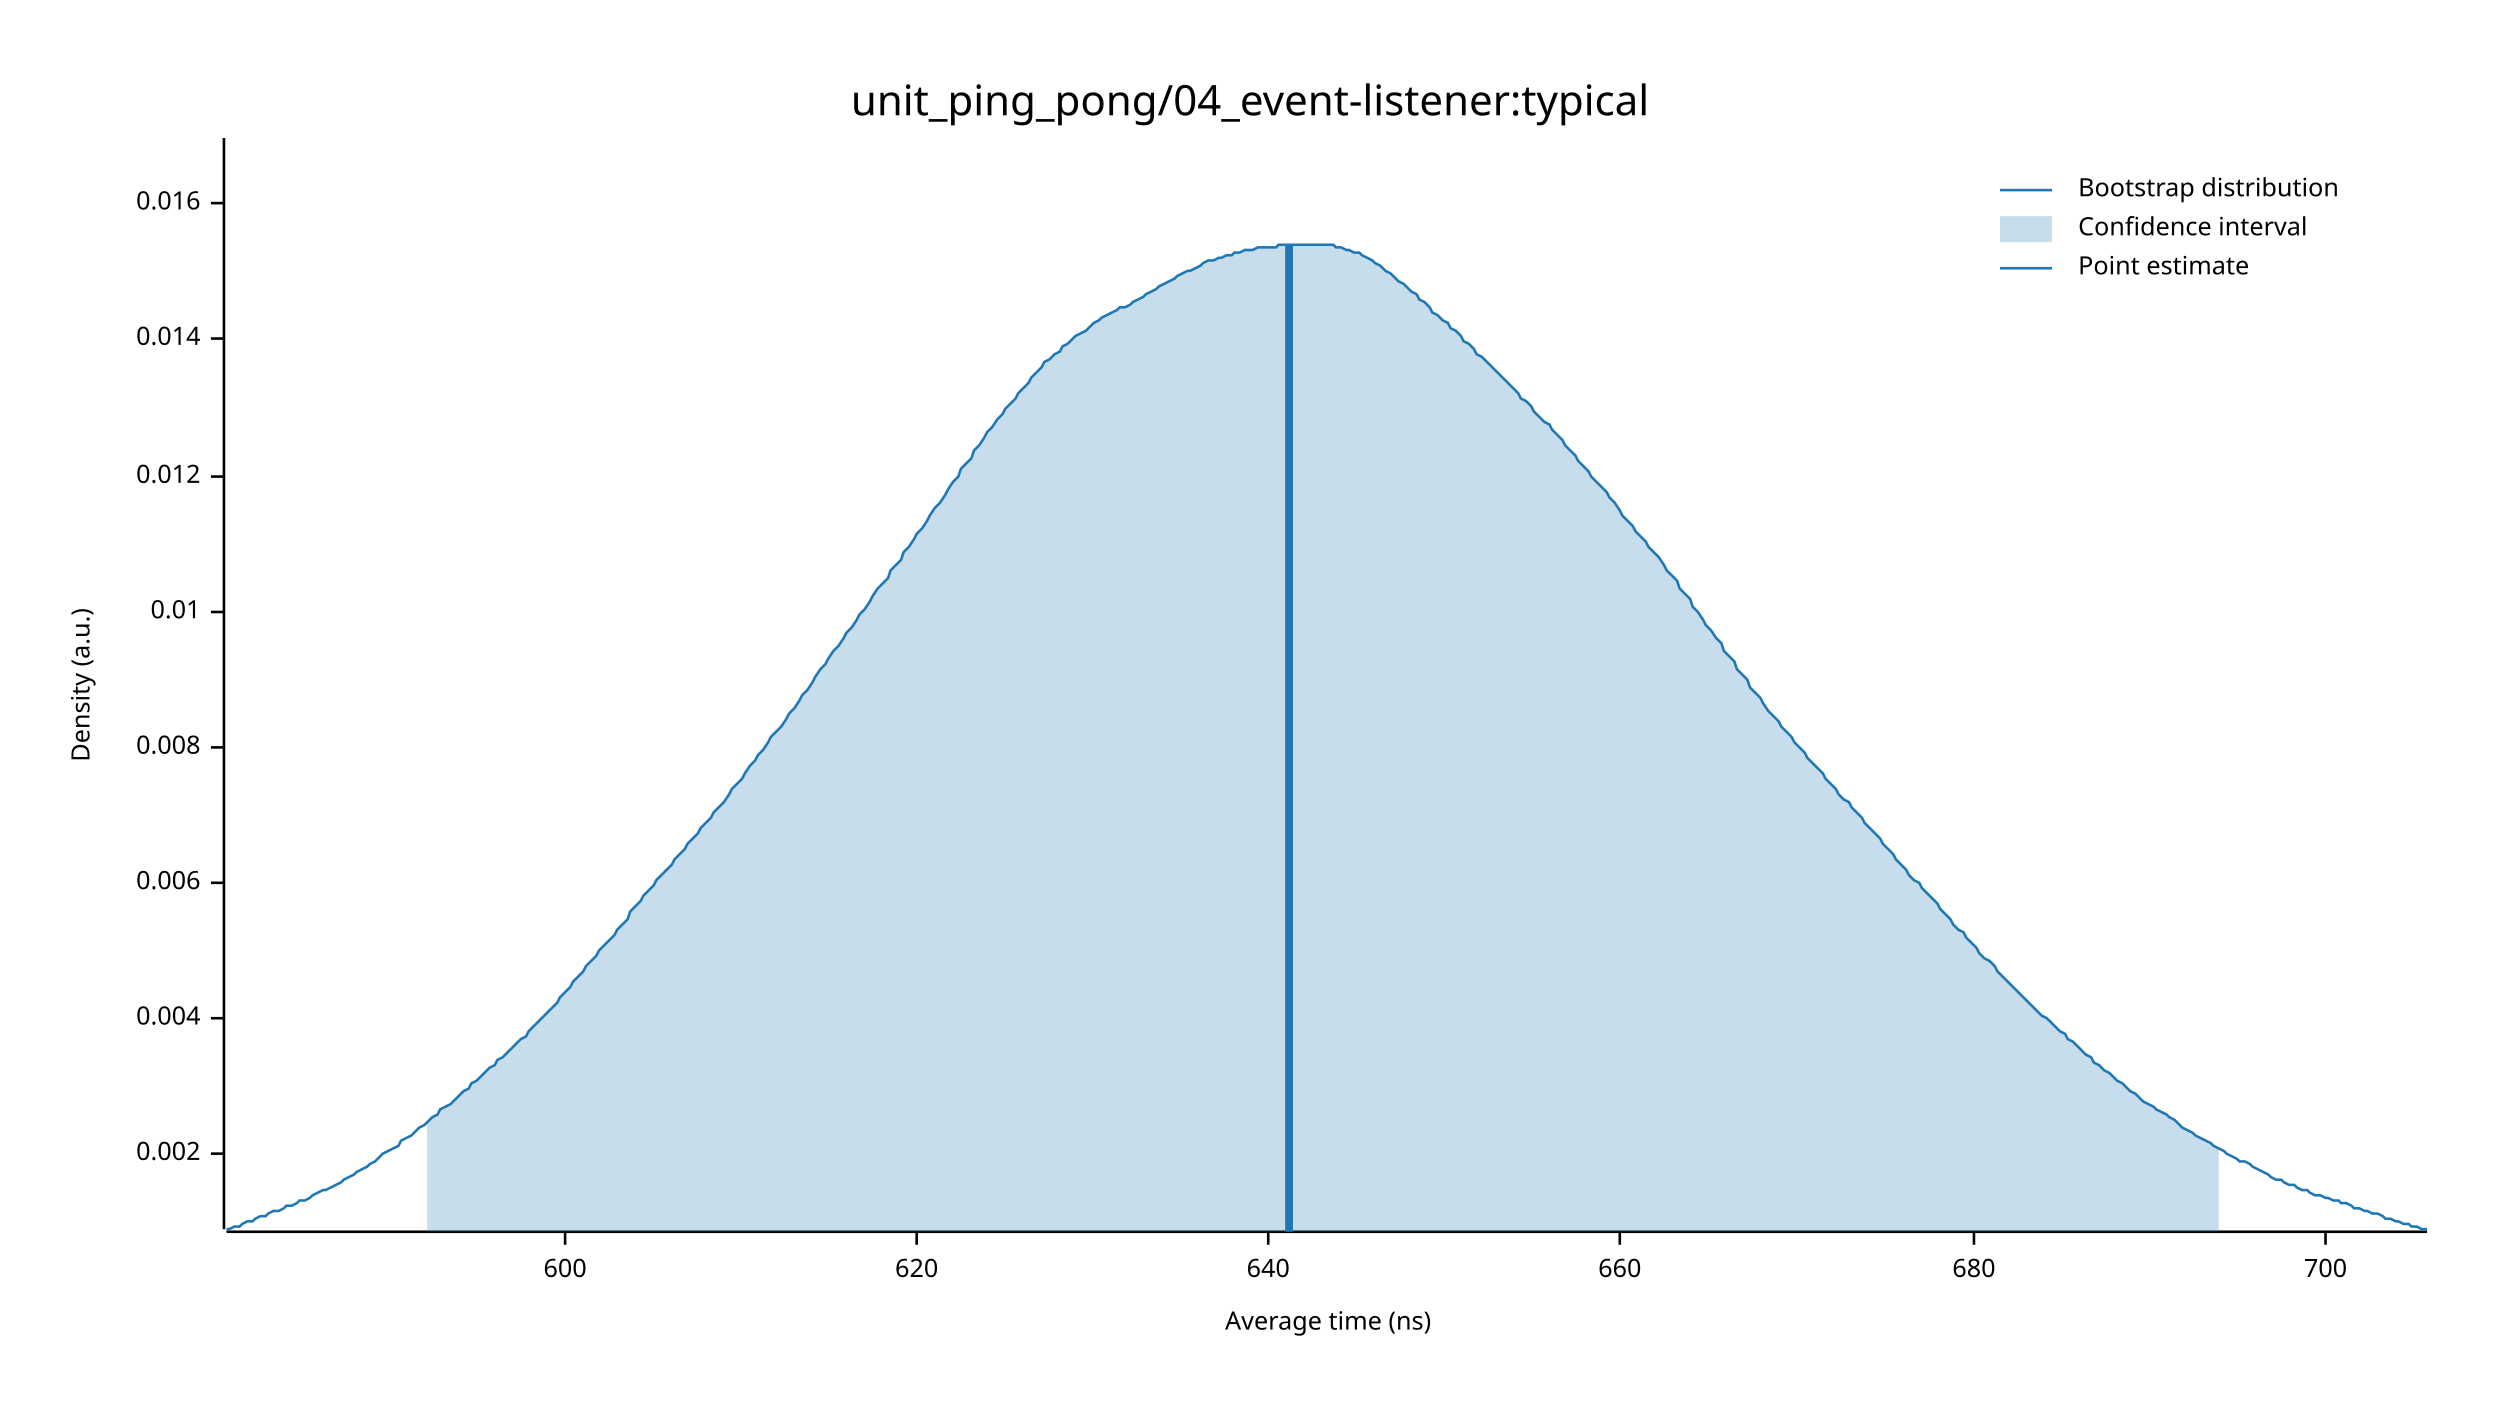
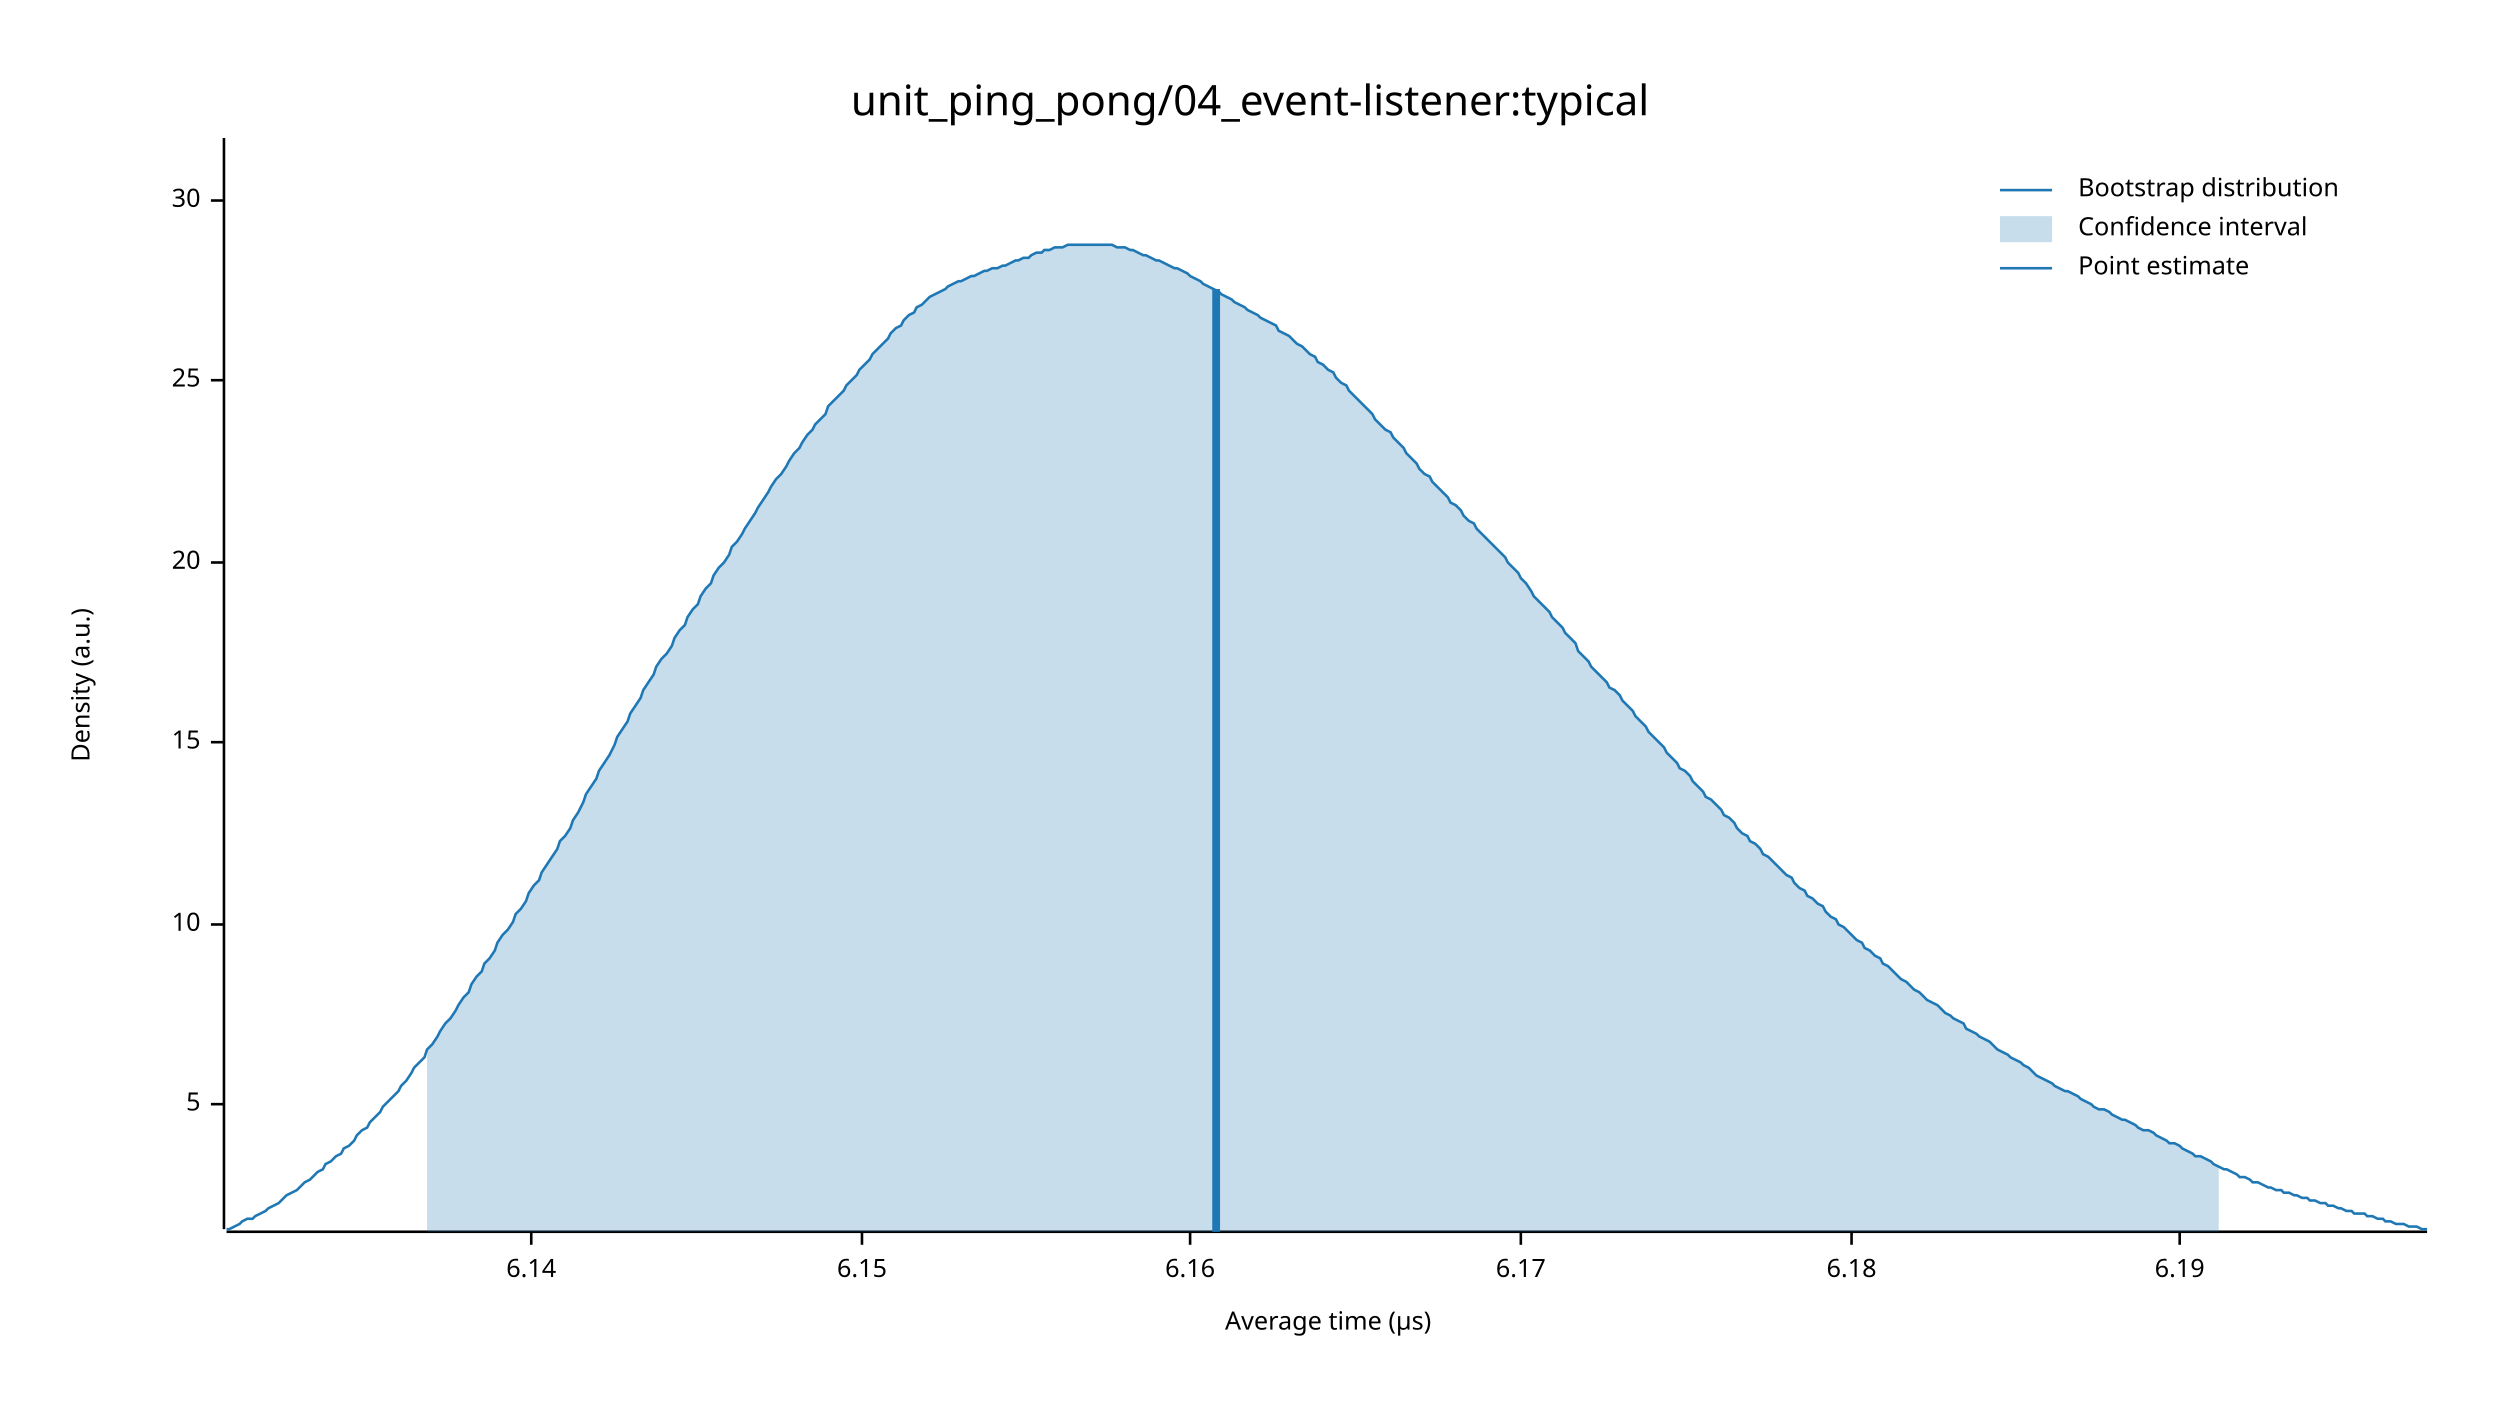
<svg xmlns="http://www.w3.org/2000/svg" width="960" height="540" viewBox="0 0 960 540">
  <text x="480" y="32" dy="0.76em" text-anchor="middle" font-family="sans-serif" font-size="16.129" opacity="1" fill="#000000">
unit_ping_pong/04_event-listener:typical
</text>
  <text x="27" y="263" dy="0.76em" text-anchor="middle" font-family="sans-serif" font-size="9.677" opacity="1" fill="#000000" transform="rotate(270, 27, 263)">
Density (a.u.)
</text>
  <text x="510" y="513" dy="-0.5ex" text-anchor="middle" font-family="sans-serif" font-size="9.677" opacity="1" fill="#000000">
- Average time (ns)
+ Average time (µs)
</text>
  <polyline fill="none" opacity="1" stroke="#000000" stroke-width="1" points="86,53 86,472 " />
-   <text x="77" y="443" dy="0.5ex" text-anchor="end" font-family="sans-serif" font-size="9.677" opacity="1" fill="#000000">
- 0.002
+   <text x="77" y="424" dy="0.5ex" text-anchor="end" font-family="sans-serif" font-size="9.677" opacity="1" fill="#000000">
+ 5
</text>
-   <polyline fill="none" opacity="1" stroke="#000000" stroke-width="1" points="81,443 86,443 " />
-   <text x="77" y="391" dy="0.5ex" text-anchor="end" font-family="sans-serif" font-size="9.677" opacity="1" fill="#000000">
- 0.004
+   <polyline fill="none" opacity="1" stroke="#000000" stroke-width="1" points="81,424 86,424 " />
+   <text x="77" y="355" dy="0.5ex" text-anchor="end" font-family="sans-serif" font-size="9.677" opacity="1" fill="#000000">
+ 10
</text>
-   <polyline fill="none" opacity="1" stroke="#000000" stroke-width="1" points="81,391 86,391 " />
-   <text x="77" y="339" dy="0.5ex" text-anchor="end" font-family="sans-serif" font-size="9.677" opacity="1" fill="#000000">
- 0.006
+   <polyline fill="none" opacity="1" stroke="#000000" stroke-width="1" points="81,355 86,355 " />
+   <text x="77" y="285" dy="0.5ex" text-anchor="end" font-family="sans-serif" font-size="9.677" opacity="1" fill="#000000">
+ 15
</text>
-   <polyline fill="none" opacity="1" stroke="#000000" stroke-width="1" points="81,339 86,339 " />
-   <text x="77" y="287" dy="0.5ex" text-anchor="end" font-family="sans-serif" font-size="9.677" opacity="1" fill="#000000">
- 0.008
+   <polyline fill="none" opacity="1" stroke="#000000" stroke-width="1" points="81,285 86,285 " />
+   <text x="77" y="216" dy="0.5ex" text-anchor="end" font-family="sans-serif" font-size="9.677" opacity="1" fill="#000000">
+ 20
</text>
-   <polyline fill="none" opacity="1" stroke="#000000" stroke-width="1" points="81,287 86,287 " />
-   <text x="77" y="235" dy="0.5ex" text-anchor="end" font-family="sans-serif" font-size="9.677" opacity="1" fill="#000000">
- 0.01
+   <polyline fill="none" opacity="1" stroke="#000000" stroke-width="1" points="81,216 86,216 " />
+   <text x="77" y="146" dy="0.5ex" text-anchor="end" font-family="sans-serif" font-size="9.677" opacity="1" fill="#000000">
+ 25
</text>
-   <polyline fill="none" opacity="1" stroke="#000000" stroke-width="1" points="81,235 86,235 " />
-   <text x="77" y="183" dy="0.5ex" text-anchor="end" font-family="sans-serif" font-size="9.677" opacity="1" fill="#000000">
- 0.012
+   <polyline fill="none" opacity="1" stroke="#000000" stroke-width="1" points="81,146 86,146 " />
+   <text x="77" y="77" dy="0.5ex" text-anchor="end" font-family="sans-serif" font-size="9.677" opacity="1" fill="#000000">
+ 30
</text>
-   <polyline fill="none" opacity="1" stroke="#000000" stroke-width="1" points="81,183 86,183 " />
-   <text x="77" y="130" dy="0.5ex" text-anchor="end" font-family="sans-serif" font-size="9.677" opacity="1" fill="#000000">
- 0.014
+   <polyline fill="none" opacity="1" stroke="#000000" stroke-width="1" points="81,77 86,77 " />
+   <polyline fill="none" opacity="1" stroke="#000000" stroke-width="1" points="87,473 932,473 " />
+   <text x="204" y="483" dy="0.76em" text-anchor="middle" font-family="sans-serif" font-size="9.677" opacity="1" fill="#000000">
+ 6.14
</text>
-   <polyline fill="none" opacity="1" stroke="#000000" stroke-width="1" points="81,130 86,130 " />
-   <text x="77" y="78" dy="0.5ex" text-anchor="end" font-family="sans-serif" font-size="9.677" opacity="1" fill="#000000">
- 0.016
+   <polyline fill="none" opacity="1" stroke="#000000" stroke-width="1" points="204,473 204,478 " />
+   <text x="331" y="483" dy="0.76em" text-anchor="middle" font-family="sans-serif" font-size="9.677" opacity="1" fill="#000000">
+ 6.15
</text>
-   <polyline fill="none" opacity="1" stroke="#000000" stroke-width="1" points="81,78 86,78 " />
-   <polyline fill="none" opacity="1" stroke="#000000" stroke-width="1" points="87,473 932,473 " />
-   <text x="217" y="483" dy="0.76em" text-anchor="middle" font-family="sans-serif" font-size="9.677" opacity="1" fill="#000000">
- 600
+   <polyline fill="none" opacity="1" stroke="#000000" stroke-width="1" points="331,473 331,478 " />
+   <text x="457" y="483" dy="0.76em" text-anchor="middle" font-family="sans-serif" font-size="9.677" opacity="1" fill="#000000">
+ 6.16
</text>
-   <polyline fill="none" opacity="1" stroke="#000000" stroke-width="1" points="217,473 217,478 " />
-   <text x="352" y="483" dy="0.76em" text-anchor="middle" font-family="sans-serif" font-size="9.677" opacity="1" fill="#000000">
- 620
+   <polyline fill="none" opacity="1" stroke="#000000" stroke-width="1" points="457,473 457,478 " />
+   <text x="584" y="483" dy="0.76em" text-anchor="middle" font-family="sans-serif" font-size="9.677" opacity="1" fill="#000000">
+ 6.17
</text>
-   <polyline fill="none" opacity="1" stroke="#000000" stroke-width="1" points="352,473 352,478 " />
-   <text x="487" y="483" dy="0.76em" text-anchor="middle" font-family="sans-serif" font-size="9.677" opacity="1" fill="#000000">
- 640
+   <polyline fill="none" opacity="1" stroke="#000000" stroke-width="1" points="584,473 584,478 " />
+   <text x="711" y="483" dy="0.76em" text-anchor="middle" font-family="sans-serif" font-size="9.677" opacity="1" fill="#000000">
+ 6.18
</text>
-   <polyline fill="none" opacity="1" stroke="#000000" stroke-width="1" points="487,473 487,478 " />
-   <text x="622" y="483" dy="0.76em" text-anchor="middle" font-family="sans-serif" font-size="9.677" opacity="1" fill="#000000">
- 660
+   <polyline fill="none" opacity="1" stroke="#000000" stroke-width="1" points="711,473 711,478 " />
+   <text x="837" y="483" dy="0.76em" text-anchor="middle" font-family="sans-serif" font-size="9.677" opacity="1" fill="#000000">
+ 6.19
</text>
-   <polyline fill="none" opacity="1" stroke="#000000" stroke-width="1" points="622,473 622,478 " />
-   <text x="758" y="483" dy="0.76em" text-anchor="middle" font-family="sans-serif" font-size="9.677" opacity="1" fill="#000000">
- 680
- </text>
-   <polyline fill="none" opacity="1" stroke="#000000" stroke-width="1" points="758,473 758,478 " />
-   <text x="893" y="483" dy="0.76em" text-anchor="middle" font-family="sans-serif" font-size="9.677" opacity="1" fill="#000000">
- 700
- </text>
-   <polyline fill="none" opacity="1" stroke="#000000" stroke-width="1" points="893,473 893,478 " />
-   <polyline fill="none" opacity="1" stroke="#1F78B4" stroke-width="1" points="87,472 88,472 90,471 92,471 93,470 95,469 97,469 98,468 100,467 102,467 103,466 105,465 107,465 109,464 110,463 112,463 114,462 115,461 117,461 119,460 120,459 122,458 124,457 125,457 127,456 129,455 131,454 132,453 134,452 136,451 137,450 139,449 141,448 142,447 144,446 146,444 147,443 149,442 151,441 153,440 154,438 156,437 158,436 159,435 161,433 163,432 164,431 166,429 168,428 169,426 171,425 173,424 175,422 176,421 178,419 180,418 181,416 183,415 185,413 186,412 188,410 190,409 191,407 193,406 195,404 197,402 198,401 200,399 202,398 203,396 205,394 207,392 208,391 210,389 212,387 214,385 215,383 217,381 219,379 220,377 222,375 224,373 225,371 227,369 229,367 230,365 232,363 234,361 236,359 237,357 239,355 241,353 242,350 244,348 246,346 247,344 249,342 251,340 252,338 254,336 256,334 258,332 259,330 261,328 263,326 264,324 266,322 268,320 269,318 271,316 273,314 274,312 276,310 278,308 280,305 281,303 283,301 285,299 286,297 288,294 290,292 291,290 293,288 295,285 296,283 298,281 300,279 302,276 303,274 305,272 307,269 308,267 310,265 312,262 313,260 315,257 317,255 318,253 320,250 322,248 324,245 325,243 327,241 329,238 330,236 332,234 334,231 335,229 337,226 339,224 341,222 342,219 344,217 346,215 347,212 349,210 351,207 352,205 354,203 356,200 357,198 359,195 361,193 363,190 364,188 366,185 368,183 369,180 371,178 373,176 374,173 376,171 378,168 379,166 381,164 383,161 385,159 386,157 388,155 390,153 391,151 393,149 395,147 396,145 398,143 400,141 401,139 403,138 405,136 407,135 408,133 410,132 412,130 413,129 415,128 417,127 418,126 420,124 422,123 423,122 425,121 427,120 429,119 430,118 432,118 434,117 435,116 437,115 439,114 440,113 442,112 444,111 445,110 447,109 449,108 451,107 452,106 454,105 456,104 457,104 459,103 461,102 462,101 464,100 466,100 468,99 469,99 471,98 473,98 474,97 476,97 478,96 479,96 481,96 483,95 484,95 486,95 488,95 490,95 491,94 493,94 495,94 496,94 498,94 500,94 501,94 503,94 505,94 506,94 508,94 510,94 512,94 513,95 515,95 517,96 518,96 520,97 522,97 523,98 525,99 527,100 528,101 530,102 532,104 534,105 535,106 537,108 539,109 540,110 542,112 544,113 545,115 547,116 549,118 550,120 552,121 554,123 556,124 557,126 559,127 561,129 562,131 564,132 566,134 567,136 569,137 571,139 573,141 574,142 576,144 578,146 579,147 581,149 583,151 584,153 586,154 588,156 589,158 591,160 593,162 595,163 596,165 598,167 600,169 601,171 603,173 605,175 606,177 608,179 610,181 611,183 613,185 615,187 617,189 618,191 620,193 622,196 623,198 625,200 627,202 628,204 630,206 632,208 633,210 635,212 637,214 639,217 640,219 642,221 644,223 645,226 647,228 649,230 650,233 652,235 654,238 655,240 657,242 659,245 661,247 662,250 664,252 666,254 667,257 669,259 671,261 672,264 674,266 676,268 677,270 679,273 681,275 683,277 684,279 686,281 688,283 689,285 691,287 693,289 694,291 696,293 698,295 700,297 701,299 703,301 705,303 706,305 708,307 710,308 711,310 713,312 715,314 716,316 718,318 720,320 722,322 723,324 725,326 727,328 728,330 730,332 732,334 733,336 735,338 737,339 738,341 740,343 742,345 744,347 745,349 747,351 749,353 750,355 752,357 754,358 755,360 757,362 759,364 760,366 762,368 764,369 766,371 767,373 769,375 771,377 772,378 774,380 776,382 777,383 779,385 781,387 782,388 784,390 786,391 788,393 789,394 791,396 793,397 794,399 796,400 798,402 799,403 801,405 803,406 804,408 806,409 808,411 810,412 811,413 813,415 815,416 816,417 818,419 820,420 821,421 823,423 825,424 827,425 828,426 830,427 832,428 833,429 835,430 837,432 838,433 840,434 842,435 843,436 845,437 847,438 849,439 850,440 852,441 854,442 855,443 857,444 859,445 860,446 862,446 864,447 865,448 867,449 869,450 871,451 872,452 874,453 876,453 877,454 879,455 881,455 882,456 884,457 886,457 887,458 889,459 891,459 893,460 894,460 896,461 898,461 899,462 901,462 903,463 904,464 906,464 908,465 909,465 911,466 913,466 915,467 916,468 918,468 920,469 921,469 923,470 925,470 926,471 928,471 930,472 932,472 " />
-   <polygon opacity="0.25" fill="#1F78B4" points="164,431 166,429 168,428 169,426 171,425 173,424 175,422 176,421 178,419 180,418 181,416 183,415 185,413 186,412 188,410 190,409 191,407 193,406 195,404 197,402 198,401 200,399 202,398 203,396 205,394 207,392 208,391 210,389 212,387 214,385 215,383 217,381 219,379 220,377 222,375 224,373 225,371 227,369 229,367 230,365 232,363 234,361 236,359 237,357 239,355 241,353 242,350 244,348 246,346 247,344 249,342 251,340 252,338 254,336 256,334 258,332 259,330 261,328 263,326 264,324 266,322 268,320 269,318 271,316 273,314 274,312 276,310 278,308 280,305 281,303 283,301 285,299 286,297 288,294 290,292 291,290 293,288 295,285 296,283 298,281 300,279 302,276 303,274 305,272 307,269 308,267 310,265 312,262 313,260 315,257 317,255 318,253 320,250 322,248 324,245 325,243 327,241 329,238 330,236 332,234 334,231 335,229 337,226 339,224 341,222 342,219 344,217 346,215 347,212 349,210 351,207 352,205 354,203 356,200 357,198 359,195 361,193 363,190 364,188 366,185 368,183 369,180 371,178 373,176 374,173 376,171 378,168 379,166 381,164 383,161 385,159 386,157 388,155 390,153 391,151 393,149 395,147 396,145 398,143 400,141 401,139 403,138 405,136 407,135 408,133 410,132 412,130 413,129 415,128 417,127 418,126 420,124 422,123 423,122 425,121 427,120 429,119 430,118 432,118 434,117 435,116 437,115 439,114 440,113 442,112 444,111 445,110 447,109 449,108 451,107 452,106 454,105 456,104 457,104 459,103 461,102 462,101 464,100 466,100 468,99 469,99 471,98 473,98 474,97 476,97 478,96 479,96 481,96 483,95 484,95 486,95 488,95 490,95 491,94 493,94 495,94 496,94 498,94 500,94 501,94 503,94 505,94 506,94 508,94 510,94 512,94 513,95 515,95 517,96 518,96 520,97 522,97 523,98 525,99 527,100 528,101 530,102 532,104 534,105 535,106 537,108 539,109 540,110 542,112 544,113 545,115 547,116 549,118 550,120 552,121 554,123 556,124 557,126 559,127 561,129 562,131 564,132 566,134 567,136 569,137 571,139 573,141 574,142 576,144 578,146 579,147 581,149 583,151 584,153 586,154 588,156 589,158 591,160 593,162 595,163 596,165 598,167 600,169 601,171 603,173 605,175 606,177 608,179 610,181 611,183 613,185 615,187 617,189 618,191 620,193 622,196 623,198 625,200 627,202 628,204 630,206 632,208 633,210 635,212 637,214 639,217 640,219 642,221 644,223 645,226 647,228 649,230 650,233 652,235 654,238 655,240 657,242 659,245 661,247 662,250 664,252 666,254 667,257 669,259 671,261 672,264 674,266 676,268 677,270 679,273 681,275 683,277 684,279 686,281 688,283 689,285 691,287 693,289 694,291 696,293 698,295 700,297 701,299 703,301 705,303 706,305 708,307 710,308 711,310 713,312 715,314 716,316 718,318 720,320 722,322 723,324 725,326 727,328 728,330 730,332 732,334 733,336 735,338 737,339 738,341 740,343 742,345 744,347 745,349 747,351 749,353 750,355 752,357 754,358 755,360 757,362 759,364 760,366 762,368 764,369 766,371 767,373 769,375 771,377 772,378 774,380 776,382 777,383 779,385 781,387 782,388 784,390 786,391 788,393 789,394 791,396 793,397 794,399 796,400 798,402 799,403 801,405 803,406 804,408 806,409 808,411 810,412 811,413 813,415 815,416 816,417 818,419 820,420 821,421 823,423 825,424 827,425 828,426 830,427 832,428 833,429 835,430 837,432 838,433 840,434 842,435 843,436 845,437 847,438 849,439 850,440 852,441 852,473 164,473 " />
-   <polyline fill="none" opacity="1" stroke="#1F78B4" stroke-width="3" points="495,473 495,94 " />
+   <polyline fill="none" opacity="1" stroke="#000000" stroke-width="1" points="837,473 837,478 " />
+   <polyline fill="none" opacity="1" stroke="#1F78B4" stroke-width="1" points="87,472 88,472 90,471 92,470 93,469 95,468 97,468 98,467 100,466 102,465 103,464 105,463 107,462 109,460 110,459 112,458 114,457 115,456 117,454 119,453 120,452 122,450 124,449 125,447 127,446 129,444 131,443 132,441 134,440 136,438 137,436 139,434 141,433 142,431 144,429 146,427 147,425 149,423 151,421 153,419 154,417 156,415 158,412 159,410 161,408 163,406 164,403 166,401 168,398 169,396 171,393 173,391 175,388 176,386 178,383 180,381 181,378 183,375 185,373 186,370 188,368 190,365 191,362 193,359 195,357 197,354 198,351 200,349 202,346 203,343 205,340 207,338 208,335 210,332 212,329 214,326 215,323 217,321 219,318 220,315 222,312 224,308 225,305 227,302 229,299 230,296 232,293 234,290 236,286 237,283 239,280 241,277 242,274 244,271 246,268 247,265 249,262 251,259 252,256 254,253 256,251 258,248 259,245 261,242 263,240 264,237 266,234 268,232 269,229 271,226 273,224 274,221 276,218 278,216 280,213 281,210 283,208 285,205 286,203 288,200 290,197 291,195 293,192 295,189 296,187 298,184 300,182 302,179 303,177 305,174 307,172 308,170 310,167 312,165 313,163 315,161 317,159 318,156 320,154 322,152 324,150 325,148 327,146 329,144 330,142 332,140 334,138 335,136 337,134 339,132 341,130 342,128 344,126 346,125 347,123 349,121 351,120 352,118 354,117 356,115 357,114 359,113 361,112 363,111 364,110 366,109 368,108 369,108 371,107 373,106 374,106 376,105 378,104 379,104 381,103 383,103 385,102 386,102 388,101 390,100 391,100 393,99 395,99 396,98 398,97 400,97 401,96 403,96 405,95 407,95 408,95 410,94 412,94 413,94 415,94 417,94 418,94 420,94 422,94 423,94 425,94 427,94 429,95 430,95 432,95 434,96 435,96 437,97 439,98 440,98 442,99 444,100 445,100 447,101 449,102 451,103 452,103 454,104 456,105 457,106 459,107 461,108 462,109 464,110 466,111 468,112 469,113 471,114 473,115 474,116 476,117 478,118 479,119 481,120 483,121 484,122 486,123 488,124 490,125 491,127 493,128 495,129 496,130 498,132 500,133 501,134 503,136 505,137 506,139 508,140 510,142 512,143 513,145 515,147 517,148 518,150 520,152 522,154 523,155 525,157 527,159 528,161 530,163 532,165 534,166 535,168 537,170 539,172 540,174 542,176 544,178 545,180 547,182 549,183 550,185 552,187 554,189 556,191 557,193 559,194 561,196 562,198 564,200 566,201 567,203 569,205 571,207 573,209 574,210 576,212 578,214 579,216 581,218 583,220 584,222 586,224 588,227 589,229 591,231 593,233 595,235 596,237 598,239 600,241 601,243 603,245 605,247 606,250 608,252 610,254 611,256 613,258 615,260 617,262 618,264 620,265 622,267 623,269 625,271 627,273 628,275 630,277 632,279 633,281 635,283 637,285 639,287 640,289 642,291 644,293 645,295 647,296 649,298 650,300 652,302 654,304 655,306 657,307 659,309 661,311 662,313 664,314 666,316 667,318 669,320 671,321 672,323 674,324 676,326 677,328 679,329 681,331 683,333 684,334 686,336 688,337 689,339 691,341 693,342 694,344 696,345 698,347 700,348 701,350 703,352 705,353 706,355 708,356 710,358 711,359 713,361 715,362 716,364 718,365 720,367 722,368 723,370 725,371 727,373 728,374 730,376 732,377 733,378 735,380 737,381 738,382 740,384 742,385 744,386 745,387 747,389 749,390 750,391 752,392 754,393 755,395 757,396 759,397 760,398 762,399 764,400 766,402 767,403 769,404 771,405 772,406 774,407 776,408 777,409 779,410 781,412 782,413 784,414 786,415 788,416 789,417 791,418 793,419 794,419 796,420 798,421 799,422 801,423 803,424 804,425 806,426 808,426 810,427 811,428 813,429 815,430 816,430 818,431 820,432 821,433 823,434 825,434 827,435 828,436 830,437 832,438 833,439 835,439 837,440 838,441 840,442 842,443 843,444 845,444 847,445 849,446 850,447 852,448 854,449 855,449 857,450 859,451 860,452 862,452 864,453 865,454 867,454 869,455 871,456 872,456 874,457 876,457 877,458 879,458 881,459 882,459 884,460 886,460 887,461 889,461 891,462 893,462 894,463 896,463 898,464 899,464 901,465 903,465 904,466 906,466 908,466 909,467 911,467 913,468 915,468 916,469 918,469 920,470 921,470 923,470 925,471 926,471 928,471 930,472 932,472 " />
+   <polygon opacity="0.25" fill="#1F78B4" points="164,403 166,401 168,398 169,396 171,393 173,391 175,388 176,386 178,383 180,381 181,378 183,375 185,373 186,370 188,368 190,365 191,362 193,359 195,357 197,354 198,351 200,349 202,346 203,343 205,340 207,338 208,335 210,332 212,329 214,326 215,323 217,321 219,318 220,315 222,312 224,308 225,305 227,302 229,299 230,296 232,293 234,290 236,286 237,283 239,280 241,277 242,274 244,271 246,268 247,265 249,262 251,259 252,256 254,253 256,251 258,248 259,245 261,242 263,240 264,237 266,234 268,232 269,229 271,226 273,224 274,221 276,218 278,216 280,213 281,210 283,208 285,205 286,203 288,200 290,197 291,195 293,192 295,189 296,187 298,184 300,182 302,179 303,177 305,174 307,172 308,170 310,167 312,165 313,163 315,161 317,159 318,156 320,154 322,152 324,150 325,148 327,146 329,144 330,142 332,140 334,138 335,136 337,134 339,132 341,130 342,128 344,126 346,125 347,123 349,121 351,120 352,118 354,117 356,115 357,114 359,113 361,112 363,111 364,110 366,109 368,108 369,108 371,107 373,106 374,106 376,105 378,104 379,104 381,103 383,103 385,102 386,102 388,101 390,100 391,100 393,99 395,99 396,98 398,97 400,97 401,96 403,96 405,95 407,95 408,95 410,94 412,94 413,94 415,94 417,94 418,94 420,94 422,94 423,94 425,94 427,94 429,95 430,95 432,95 434,96 435,96 437,97 439,98 440,98 442,99 444,100 445,100 447,101 449,102 451,103 452,103 454,104 456,105 457,106 459,107 461,108 462,109 464,110 466,111 468,112 469,113 471,114 473,115 474,116 476,117 478,118 479,119 481,120 483,121 484,122 486,123 488,124 490,125 491,127 493,128 495,129 496,130 498,132 500,133 501,134 503,136 505,137 506,139 508,140 510,142 512,143 513,145 515,147 517,148 518,150 520,152 522,154 523,155 525,157 527,159 528,161 530,163 532,165 534,166 535,168 537,170 539,172 540,174 542,176 544,178 545,180 547,182 549,183 550,185 552,187 554,189 556,191 557,193 559,194 561,196 562,198 564,200 566,201 567,203 569,205 571,207 573,209 574,210 576,212 578,214 579,216 581,218 583,220 584,222 586,224 588,227 589,229 591,231 593,233 595,235 596,237 598,239 600,241 601,243 603,245 605,247 606,250 608,252 610,254 611,256 613,258 615,260 617,262 618,264 620,265 622,267 623,269 625,271 627,273 628,275 630,277 632,279 633,281 635,283 637,285 639,287 640,289 642,291 644,293 645,295 647,296 649,298 650,300 652,302 654,304 655,306 657,307 659,309 661,311 662,313 664,314 666,316 667,318 669,320 671,321 672,323 674,324 676,326 677,328 679,329 681,331 683,333 684,334 686,336 688,337 689,339 691,341 693,342 694,344 696,345 698,347 700,348 701,350 703,352 705,353 706,355 708,356 710,358 711,359 713,361 715,362 716,364 718,365 720,367 722,368 723,370 725,371 727,373 728,374 730,376 732,377 733,378 735,380 737,381 738,382 740,384 742,385 744,386 745,387 747,389 749,390 750,391 752,392 754,393 755,395 757,396 759,397 760,398 762,399 764,400 766,402 767,403 769,404 771,405 772,406 774,407 776,408 777,409 779,410 781,412 782,413 784,414 786,415 788,416 789,417 791,418 793,419 794,419 796,420 798,421 799,422 801,423 803,424 804,425 806,426 808,426 810,427 811,428 813,429 815,430 816,430 818,431 820,432 821,433 823,434 825,434 827,435 828,436 830,437 832,438 833,439 835,439 837,440 838,441 840,442 842,443 843,444 845,444 847,445 849,446 850,447 852,448 852,473 164,473 " />
+   <polyline fill="none" opacity="1" stroke="#1F78B4" stroke-width="3" points="467,473 467,111 " />
  <text x="798" y="68" dy="0.76em" text-anchor="start" font-family="sans-serif" font-size="9.677" opacity="1" fill="#000000">
Bootstrap distribution
</text>
  <text x="798" y="83" dy="0.76em" text-anchor="start" font-family="sans-serif" font-size="9.677" opacity="1" fill="#000000">
Confidence interval
</text>
  <text x="798" y="98" dy="0.76em" text-anchor="start" font-family="sans-serif" font-size="9.677" opacity="1" fill="#000000">
Point estimate
</text>
  <polyline fill="none" opacity="1" stroke="#1F78B4" stroke-width="1" points="768,73 788,73 " />
  <rect x="768" y="83" width="20" height="10" opacity="0.25" fill="#1F78B4" stroke="none" />
  <polyline fill="none" opacity="1" stroke="#1F78B4" stroke-width="1" points="768,103 788,103 " />
</svg>
